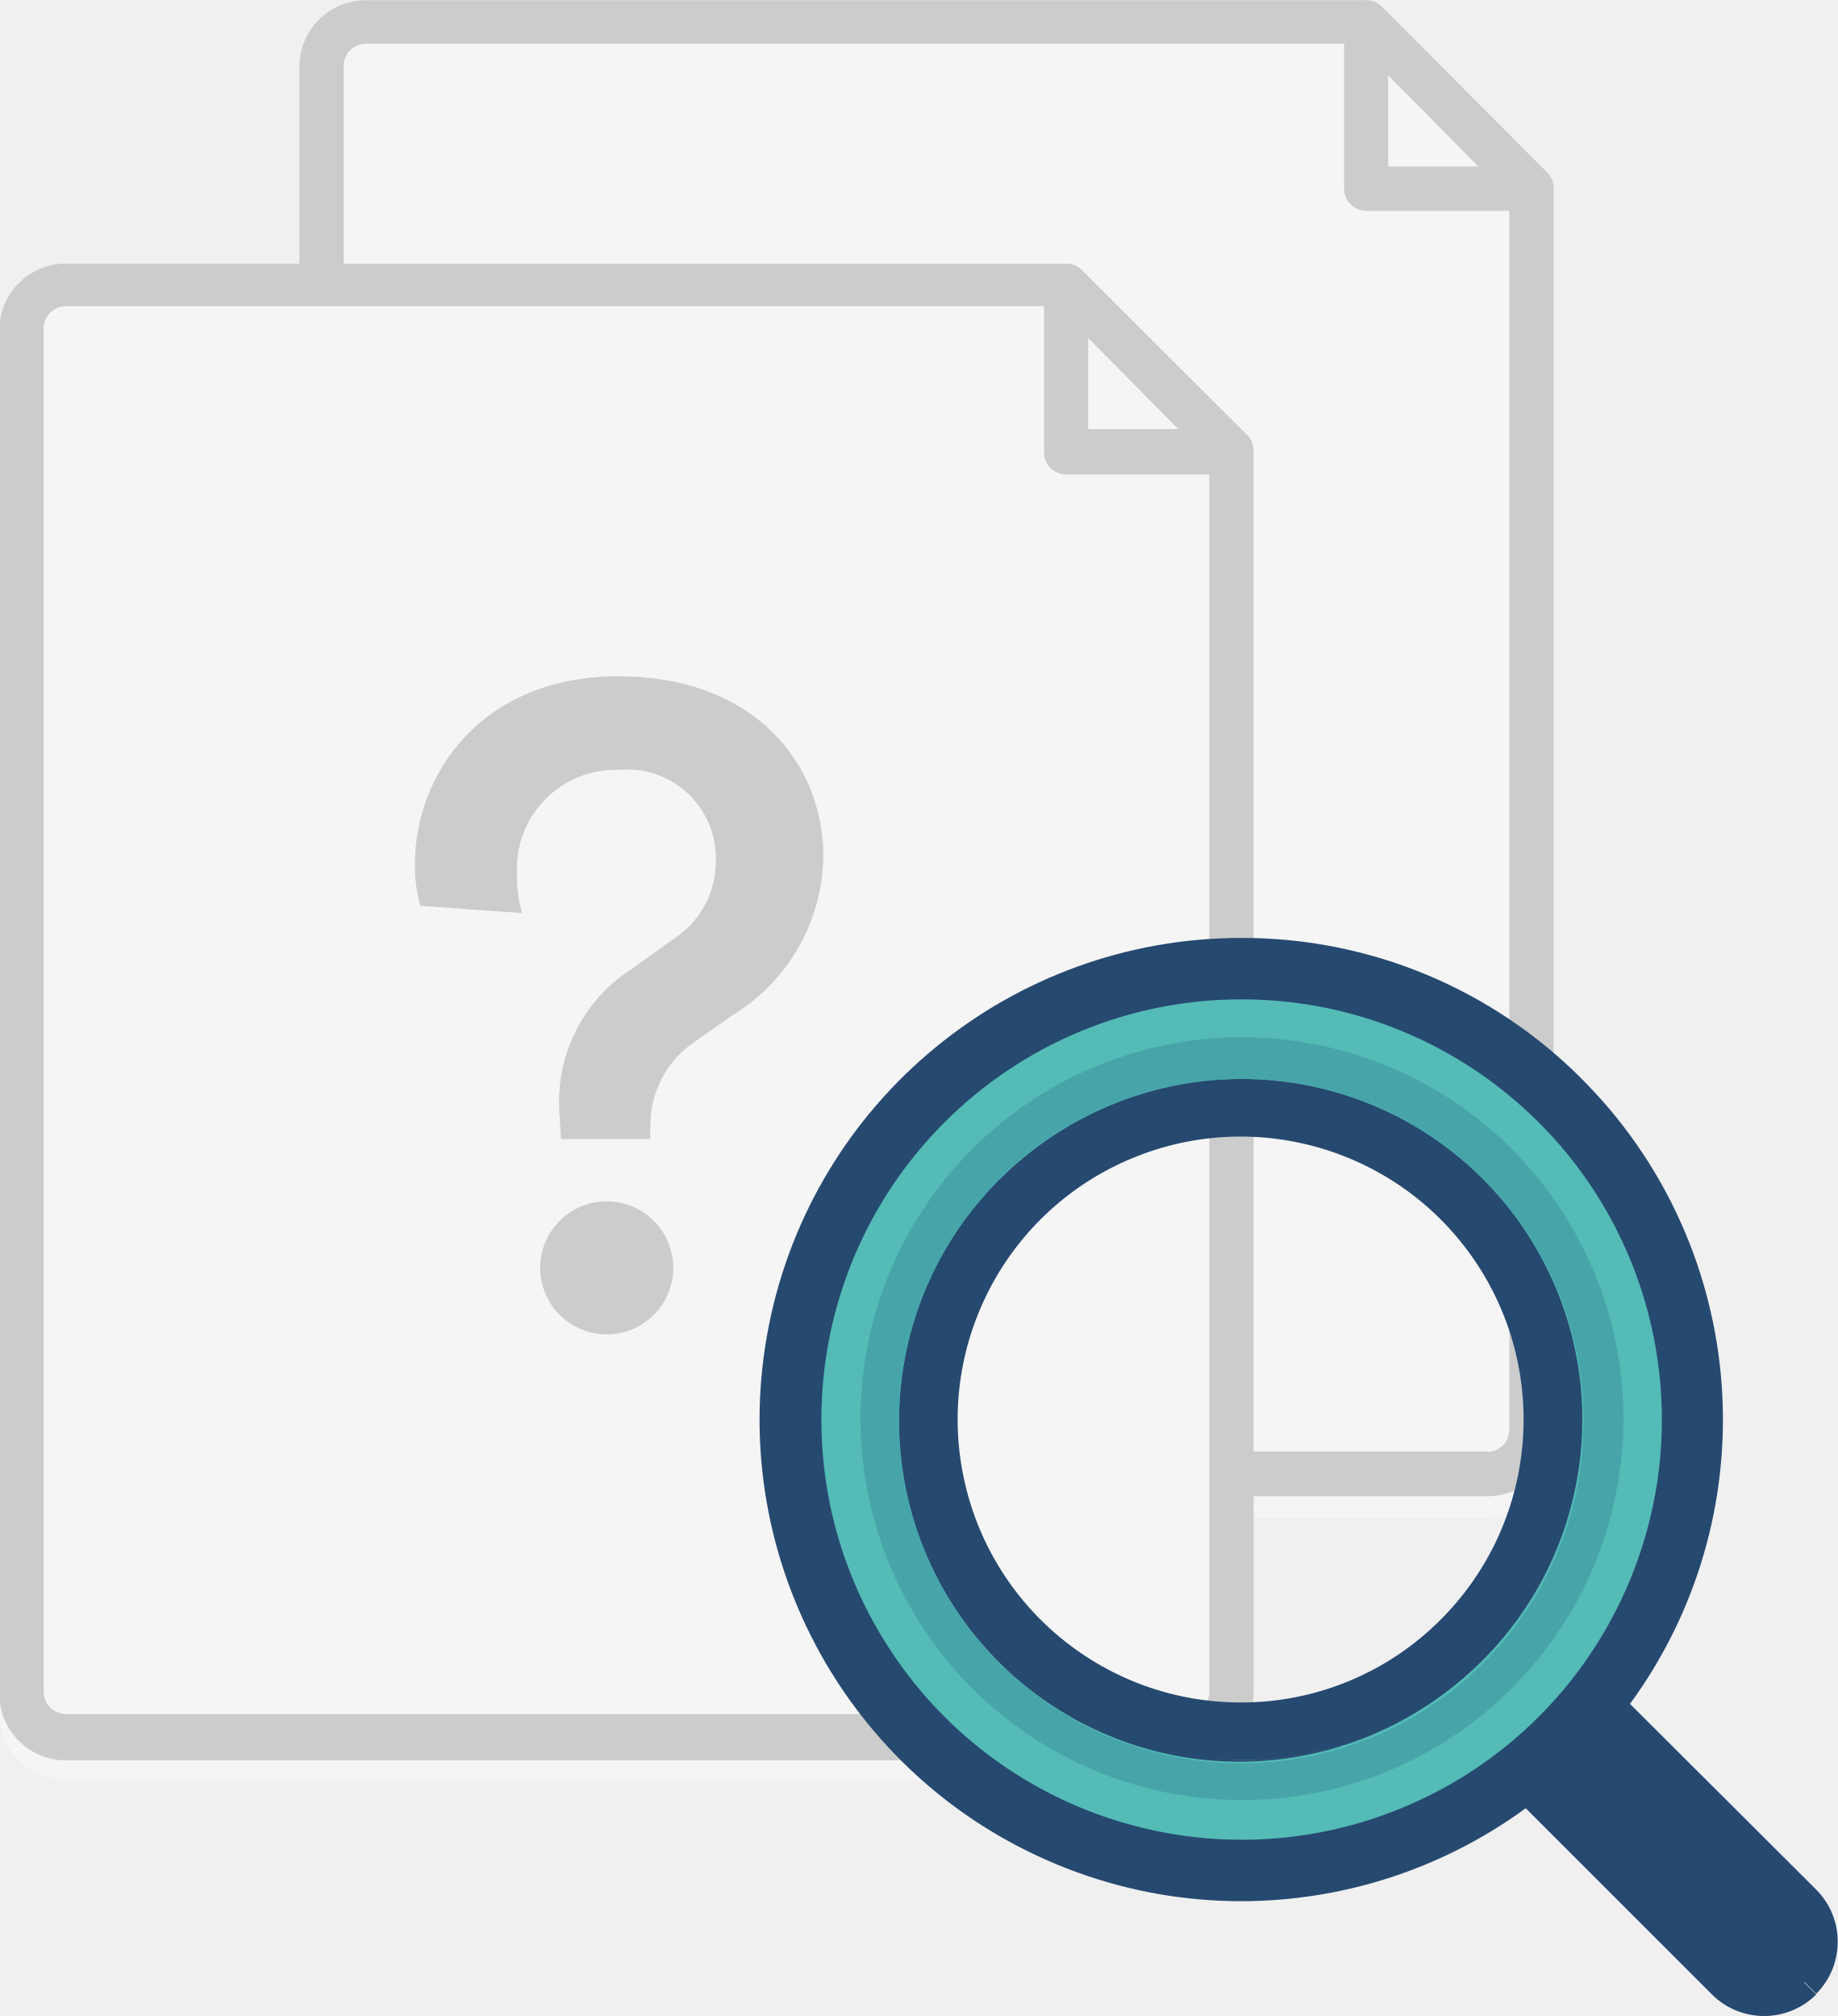
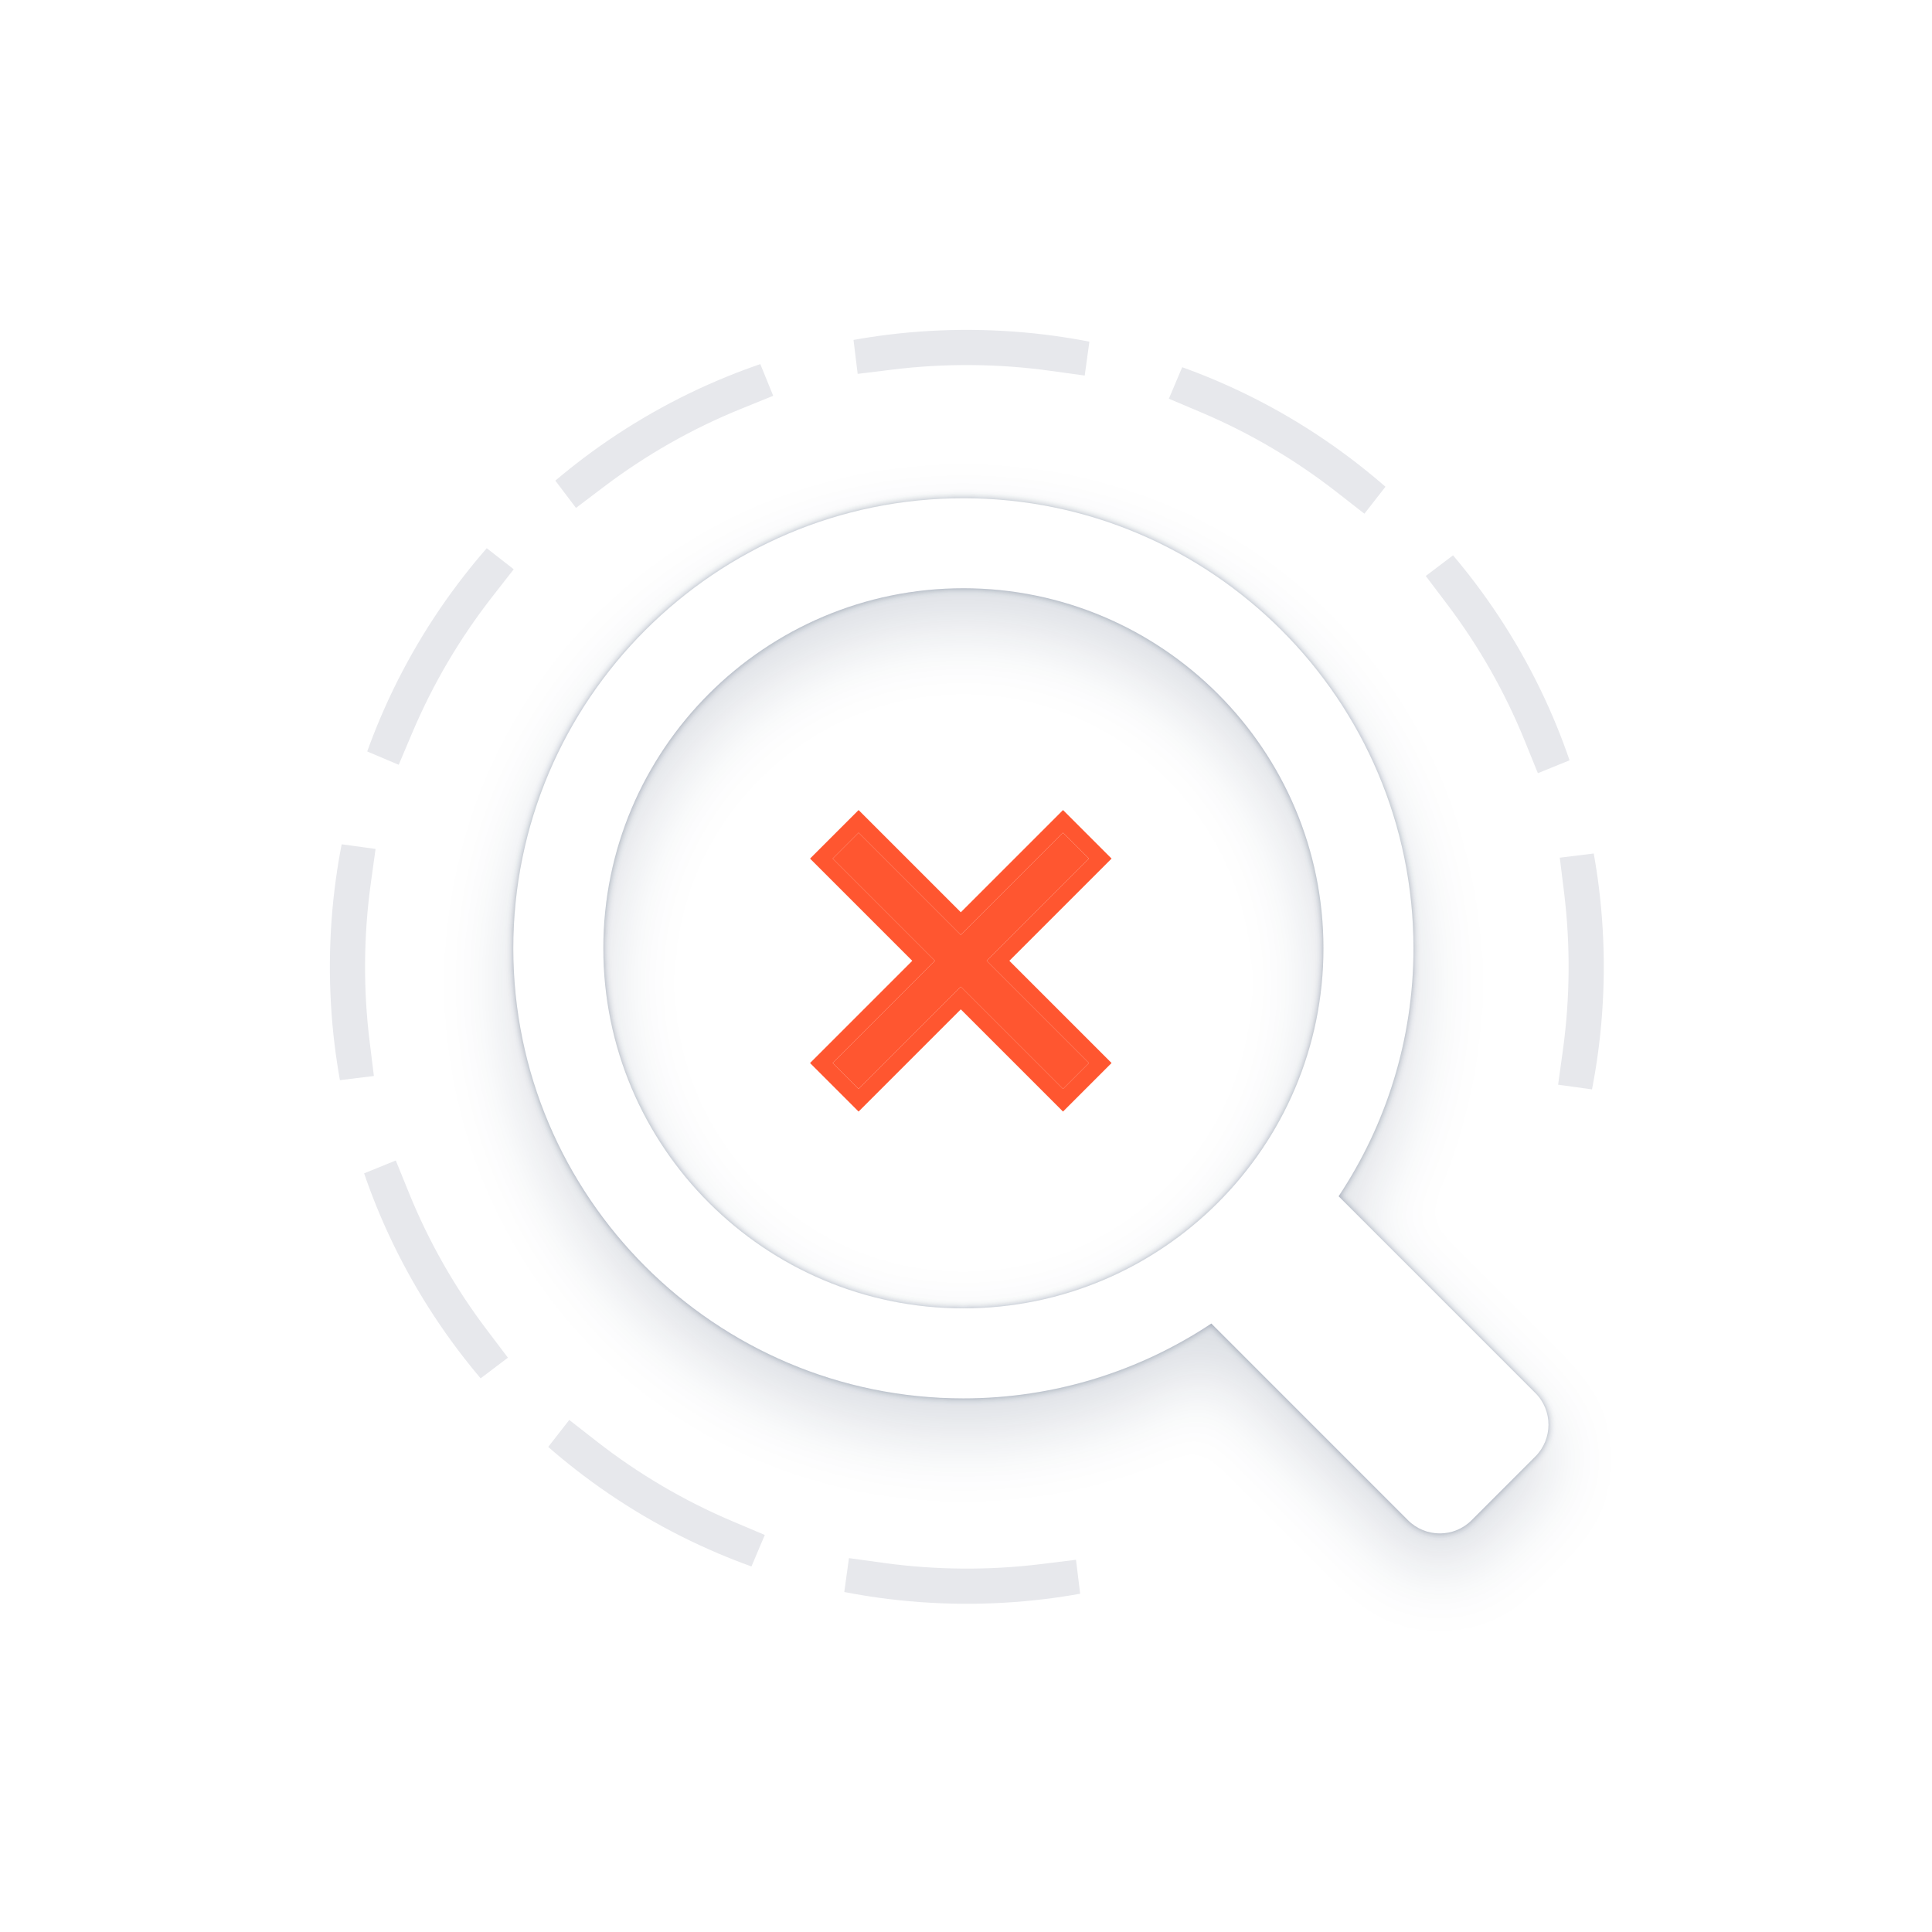
- <svg xmlns="http://www.w3.org/2000/svg" width="82.88" height="90.92" viewBox="0 0 82.88 90.92">
-   <path d="M67.93,69.26H17.37a3,3,0,0,1-3-3v-1a3,3,0,0,0,3,3H67.93v1m0,0v-1a3,3,0,0,0,3-3v1a3,3,0,0,1-3,3" transform="translate(-0.87 -0.82)" style="fill:#f5f5f5" />
-   <path d="M70.91,10.35V10.29s0,0,0,.05" transform="translate(-0.87 -0.82)" style="fill:#d0d9de" />
-   <path d="M67.93,67.28H17.37a2,2,0,0,1-2-2V3.79a2,2,0,0,1,2-2H62.48l7.44,7.52v56a2,2,0,0,1-2,2" transform="translate(-0.87 -0.82)" style="fill:#f5f5f5" />
-   <path d="M67.93,67.28v-1H17.37a1,1,0,0,1-1-1V3.79a1,1,0,0,1,1-1h44.7l6.86,6.93V65.3a1,1,0,0,1-1,1v2a3,3,0,0,0,3-3v-56a1,1,0,0,0-.29-0.7L63.18,1.12a1,1,0,0,0-.7-0.29H17.37a3,3,0,0,0-3,3V65.3a3,3,0,0,0,3,3H67.93v-1" transform="translate(-0.87 -0.82)" style="fill:#ccc" />
-   <path d="M68.52,9.33h-6V3.22l6,6.11" transform="translate(-0.87 -0.82)" style="fill:#f5f5f5" />
-   <path d="M69.91,9.33H68.52l-6-6.11V1.81l7.44,7.52" transform="translate(-0.87 -0.82)" style="fill:#ccc" />
-   <path d="M69.91,9.33v-1H63.47V4.22L69.21,10l0.7-.7v0l0.7-.7L63.18,1.12a1,1,0,0,0-1.7.7V9.33a1,1,0,0,0,1,1h7.44a1,1,0,0,0,.7-1.69l-0.7.7" transform="translate(-0.87 -0.82)" style="fill:#ccc" />
-   <path d="M54.4,81.1H3.84a3,3,0,0,1-3-3v-1a3,3,0,0,0,3,3H54.4v1m0,0v-1a3,3,0,0,0,3-3v1a3,3,0,0,1-3,3" transform="translate(-0.87 -0.82)" style="fill:#f5f5f5" />
-   <path d="M57.38,22.18V22.13s0,0,0,.05" transform="translate(-0.87 -0.82)" style="fill:#d0d9de" />
-   <path d="M54.4,79.12H3.84a2,2,0,0,1-2-2V15.63a2,2,0,0,1,2-2H48.95l7.44,7.52v56a2,2,0,0,1-2,2" transform="translate(-0.87 -0.82)" style="fill:#f5f5f5" />
-   <path d="M54.4,79.12v-1H3.84a1,1,0,0,1-1-1V15.63a1,1,0,0,1,1-1h44.7l6.86,6.93V77.14a1,1,0,0,1-1,1v2a3,3,0,0,0,3-3v-56a1,1,0,0,0-.29-0.7L49.65,13a1,1,0,0,0-.7-0.29H3.84a3,3,0,0,0-3,3v61.5a3,3,0,0,0,3,3H54.4v-1" transform="translate(-0.87 -0.82)" style="fill:#ccc" />
-   <path d="M55,21.17h-6V15.06l6,6.11" transform="translate(-0.87 -0.82)" style="fill:#f5f5f5" />
-   <path d="M56.38,21.17H55l-6-6.11V13.65l7.44,7.52" transform="translate(-0.87 -0.82)" style="fill:#ccc" />
-   <path d="M56.38,21.17v-1H49.94V16.06l5.74,5.8,0.7-.7v0l0.7-.7L49.65,13a1,1,0,0,0-1.7.7v7.52a1,1,0,0,0,1,1h7.44a1,1,0,0,0,.7-1.69l-0.7.7" transform="translate(-0.87 -0.82)" style="fill:#ccc" />
-   <g style="isolation:isolate">
-     <path d="M26.16,52.18c0-.53-0.08-1-0.08-1.54a7.1,7.1,0,0,1,3.29-6.13l1.87-1.34a4.16,4.16,0,0,0,1.91-3.53,4,4,0,0,0-4.38-4.1,4.46,4.46,0,0,0-4.59,4.63A6.22,6.22,0,0,0,24.41,42l-4.59-.33a6.91,6.91,0,0,1-.24-1.87c0-4.06,3-8.48,9.17-8.48S38,35.3,38,39.44a8.53,8.53,0,0,1-4.06,7.14L32.2,47.8a4.53,4.53,0,0,0-2,3.86,3.16,3.16,0,0,0,0,.53H26.16ZM28.23,55a3,3,0,0,1,3,3A3,3,0,1,1,28.23,55Z" transform="translate(-0.87 -0.82)" style="fill:#ccc" />
+ <svg xmlns="http://www.w3.org/2000/svg" width="836" height="836" viewBox="0 0 836 836" fill="none">
+   <rect width="836" height="836" fill="white" />
+   <path fill-rule="evenodd" clip-rule="evenodd" d="M690.231 463.896C690.646 461.399 691.027 458.89 691.375 456.371C692.999 444.601 693.88 432.591 693.97 420.391C694.06 408.19 693.355 396.169 691.905 384.376C691.595 381.852 691.25 379.338 690.872 376.835C690.492 374.319 690.078 371.814 689.63 369.32L674.94 371.126L676.798 386.234C678.168 397.375 678.834 408.738 678.749 420.279C678.664 431.819 677.83 443.171 676.296 454.291L674.216 469.369L688.878 471.392C689.362 468.905 689.814 466.406 690.231 463.896ZM467.401 689.63L465.595 674.94L450.487 676.798C439.346 678.168 427.983 678.834 416.442 678.749C404.902 678.664 393.55 677.83 382.43 676.296L367.352 674.216L365.329 688.878C367.816 689.362 370.315 689.814 372.825 690.231C375.322 690.646 377.831 691.027 380.35 691.375C392.12 692.999 404.13 693.88 416.33 693.97C428.531 694.06 440.552 693.355 452.344 691.905C454.869 691.595 457.383 691.25 459.885 690.872C462.402 690.492 464.907 690.078 467.401 689.63ZM325.167 677.823L330.936 664.196L316.918 658.262C295.822 649.331 276.148 637.697 258.327 623.792L246.326 614.428L237.22 626.099C239.133 627.768 241.068 629.412 243.027 631.028C244.983 632.643 246.962 634.231 248.963 635.793C267.821 650.506 288.646 662.823 310.984 672.279C313.318 673.267 315.668 674.224 318.034 675.149C320.396 676.072 322.774 676.964 325.167 677.823ZM207.976 596.421L219.779 587.488L210.594 575.351C196.953 557.326 185.61 537.483 176.99 516.257L171.264 502.154L157.553 507.722C158.377 510.127 159.234 512.518 160.122 514.893C161.012 517.272 161.934 519.636 162.887 521.984C172.014 544.459 184.022 565.464 198.456 584.536C199.988 586.56 201.547 588.562 203.133 590.542C204.72 592.524 206.335 594.484 207.976 596.421ZM147.091 467.401L161.781 465.595L159.923 450.487C158.553 439.346 157.887 427.983 157.972 416.442C158.057 404.902 158.891 393.55 160.425 382.43L162.505 367.352L147.843 365.329C147.359 367.816 146.907 370.315 146.49 372.825C146.075 375.322 145.693 377.831 145.346 380.35C143.722 392.12 142.841 404.13 142.751 416.33C142.661 428.531 143.366 440.552 144.816 452.344C145.126 454.869 145.471 457.383 145.849 459.885C146.229 462.402 146.643 464.907 147.091 467.401ZM158.898 325.167L172.525 330.936L178.459 316.918C187.39 295.822 199.024 276.148 212.929 258.327L222.292 246.326L210.622 237.22C208.953 239.133 207.309 241.068 205.692 243.027C204.078 244.983 202.49 246.962 200.928 248.963C186.215 267.821 173.898 288.646 164.442 310.984C163.454 313.318 162.497 315.668 161.572 318.034C160.649 320.396 159.757 322.774 158.898 325.167ZM240.3 207.976L249.233 219.779L261.37 210.594C279.394 196.953 299.238 185.61 320.464 176.99L334.567 171.264L328.999 157.553C326.594 158.377 324.203 159.234 321.828 160.122C319.449 161.012 317.085 161.934 314.737 162.887C292.262 172.014 271.257 184.022 252.185 198.456C250.161 199.988 248.159 201.547 246.179 203.133C244.197 204.72 242.237 206.335 240.3 207.976ZM369.32 147.091L371.126 161.781L386.234 159.923C397.375 158.553 408.738 157.887 420.279 157.972C431.819 158.057 443.171 158.891 454.291 160.425L469.369 162.505L471.392 147.843C468.905 147.359 466.406 146.907 463.896 146.49C461.399 146.075 458.89 145.693 456.371 145.346C444.601 143.722 432.591 142.841 420.391 142.751C408.19 142.661 396.169 143.366 384.376 144.816C381.852 145.126 379.338 145.471 376.835 145.849C374.319 146.229 371.814 146.643 369.32 147.091ZM511.554 158.898L505.785 172.525L519.803 178.459C540.899 187.39 560.573 199.024 578.394 212.929L590.395 222.292L599.501 210.622C597.588 208.953 595.653 207.309 593.694 205.692C591.738 204.078 589.759 202.49 587.758 200.928C568.9 186.215 548.074 173.898 525.737 164.442C523.403 163.454 521.053 162.497 518.687 161.572C516.325 160.649 513.947 159.757 511.554 158.898ZM628.745 240.3L616.942 249.233L626.127 261.37C639.768 279.394 651.111 299.238 659.731 320.464L665.457 334.567L679.168 328.999C678.344 326.594 677.487 324.203 676.599 321.828C675.709 319.449 674.787 317.085 673.834 314.737C664.707 292.262 652.699 271.257 638.265 252.185C636.733 250.161 635.174 248.159 633.588 246.179C632.001 244.197 630.386 242.237 628.745 240.3Z" fill="#E7E8EC" />
+   <g filter="url(#filter0_dd)">
+     <path d="M664.346 602.746L579.238 517.637C599.668 486.846 611.626 449.979 611.626 410.346C611.626 302.957 524.258 215.589 416.869 215.589C309.48 215.589 222.113 302.957 222.113 410.346C222.113 517.735 309.48 605.102 416.869 605.102C456.502 605.102 493.37 593.144 524.161 572.714L609.25 657.823C616.865 665.438 629.193 665.438 636.788 657.823L664.327 630.284C671.942 622.669 671.961 610.341 664.346 602.746ZM261.064 410.346C261.064 324.439 330.962 254.54 416.869 254.54C502.776 254.54 572.675 324.439 572.675 410.346C572.675 496.253 502.776 566.151 416.869 566.151C330.962 566.151 261.064 496.253 261.064 410.346Z" fill="white" />
  </g>
-   <path d="M82.23,90.23a2.57,2.57,0,0,1-3.63,0L67.18,78.81l3.63-3.63L82.23,86.61a2.57,2.57,0,0,1,0,3.63" transform="translate(-0.87 -0.82)" style="fill:#264970" />
-   <path d="M80.58,88.58a1.81,1.81,0,0,1-2.55,0L67.15,77.7l2.55-2.55L80.58,86a1.8,1.8,0,0,1,0,2.55l0.54,0.54,1.65,1.65a3.33,3.33,0,0,0,0-4.7L71.35,74.65a0.76,0.76,0,0,0-1.07,0l-3.63,3.63a0.76,0.76,0,0,0,0,1.07L78.07,90.77a3.33,3.33,0,0,0,4.7,0l-0.54-.54Z" transform="translate(-0.87 -0.82)" style="fill:#264970" />
-   <path d="M56.84,50.24a14.6,14.6,0,1,0,10.32,4.28,14.5,14.5,0,0,0-10.32-4.28m0,34.31a19.71,19.71,0,1,1,13.94-5.77,19.58,19.58,0,0,1-13.94,5.77" transform="translate(-0.87 -0.82)" style="fill:#54bbb6" />
-   <path d="M56.84,77.6a12.76,12.76,0,1,1,9-3.74,12.68,12.68,0,0,1-9,3.74m0-34.48A21.72,21.72,0,1,0,72.2,49.48a21.58,21.58,0,0,0-15.36-6.36m0,37.08A15.36,15.36,0,1,0,46,75.7a15.31,15.31,0,0,0,10.86,4.5m0-34.31a18.95,18.95,0,1,1-13.4,5.55,18.89,18.89,0,0,1,13.4-5.55" transform="translate(-0.87 -0.82)" style="fill:#264970" />
-   <path d="M56.84,80.2a15.36,15.36,0,0,1-4.49-30A15.36,15.36,0,1,0,67.7,75.7a15.31,15.31,0,0,1-10.86,4.5M72.2,64.84A15.37,15.37,0,0,0,61.35,50.15,15.37,15.37,0,0,1,72.2,64.84" transform="translate(-0.87 -0.82)" style="fill:#264970" />
-   <path d="M56.84,82A17.2,17.2,0,1,1,69,77a17.14,17.14,0,0,1-12.16,5M52.35,50.15a15.43,15.43,0,1,0,4.49-.67,15.3,15.3,0,0,0-4.49.67" transform="translate(-0.87 -0.82)" style="fill:#47a5a9" />
+   <path d="M471.187 371.522L459.981 360.316L415.752 404.546L371.522 360.316L360.316 371.522L404.546 415.752L360.316 459.981L371.522 471.187L415.752 426.957L459.981 471.187L471.187 459.981L426.957 415.752L471.187 371.522Z" fill="#FF5630" />
+   <path fill-rule="evenodd" clip-rule="evenodd" d="M480.986 371.522L436.757 415.752L480.986 459.981L459.981 480.986L415.752 436.757L371.522 480.986L350.517 459.981L394.746 415.752L350.517 371.522L371.522 350.517L415.752 394.746L459.981 350.517L480.986 371.522ZM415.752 404.546L371.522 360.316L360.316 371.522L404.546 415.752L360.316 459.981L371.522 471.187L415.752 426.957L459.981 471.187L471.187 459.981L426.957 415.752L471.187 371.522L459.981 360.316L415.752 404.546Z" fill="#FF5630" />
+   <defs>
+     <filter id="filter0_dd" x="192.113" y="200.589" width="507.935" height="507.945" filterUnits="userSpaceOnUse" color-interpolation-filters="sRGB">
+       <feFlood flood-opacity="0" result="BackgroundImageFix" />
+       <feColorMatrix in="SourceAlpha" type="matrix" values="0 0 0 0 0 0 0 0 0 0 0 0 0 0 0 0 0 0 127 0" />
+       <feOffset />
+       <feGaussianBlur stdDeviation="1.5" />
+       <feColorMatrix type="matrix" values="0 0 0 0 0.035 0 0 0 0 0.118 0 0 0 0 0.259 0 0 0 0.31 0" />
+       <feBlend mode="normal" in2="BackgroundImageFix" result="effect1_dropShadow" />
+       <feColorMatrix in="SourceAlpha" type="matrix" values="0 0 0 0 0 0 0 0 0 0 0 0 0 0 0 0 0 0 127 0" />
+       <feOffset dy="15" />
+       <feGaussianBlur stdDeviation="15" />
+       <feColorMatrix type="matrix" values="0 0 0 0 0.035 0 0 0 0 0.118 0 0 0 0 0.259 0 0 0 0.15 0" />
+       <feBlend mode="normal" in2="effect1_dropShadow" result="effect2_dropShadow" />
+       <feBlend mode="normal" in="SourceGraphic" in2="effect2_dropShadow" result="shape" />
+     </filter>
+   </defs>
</svg>
